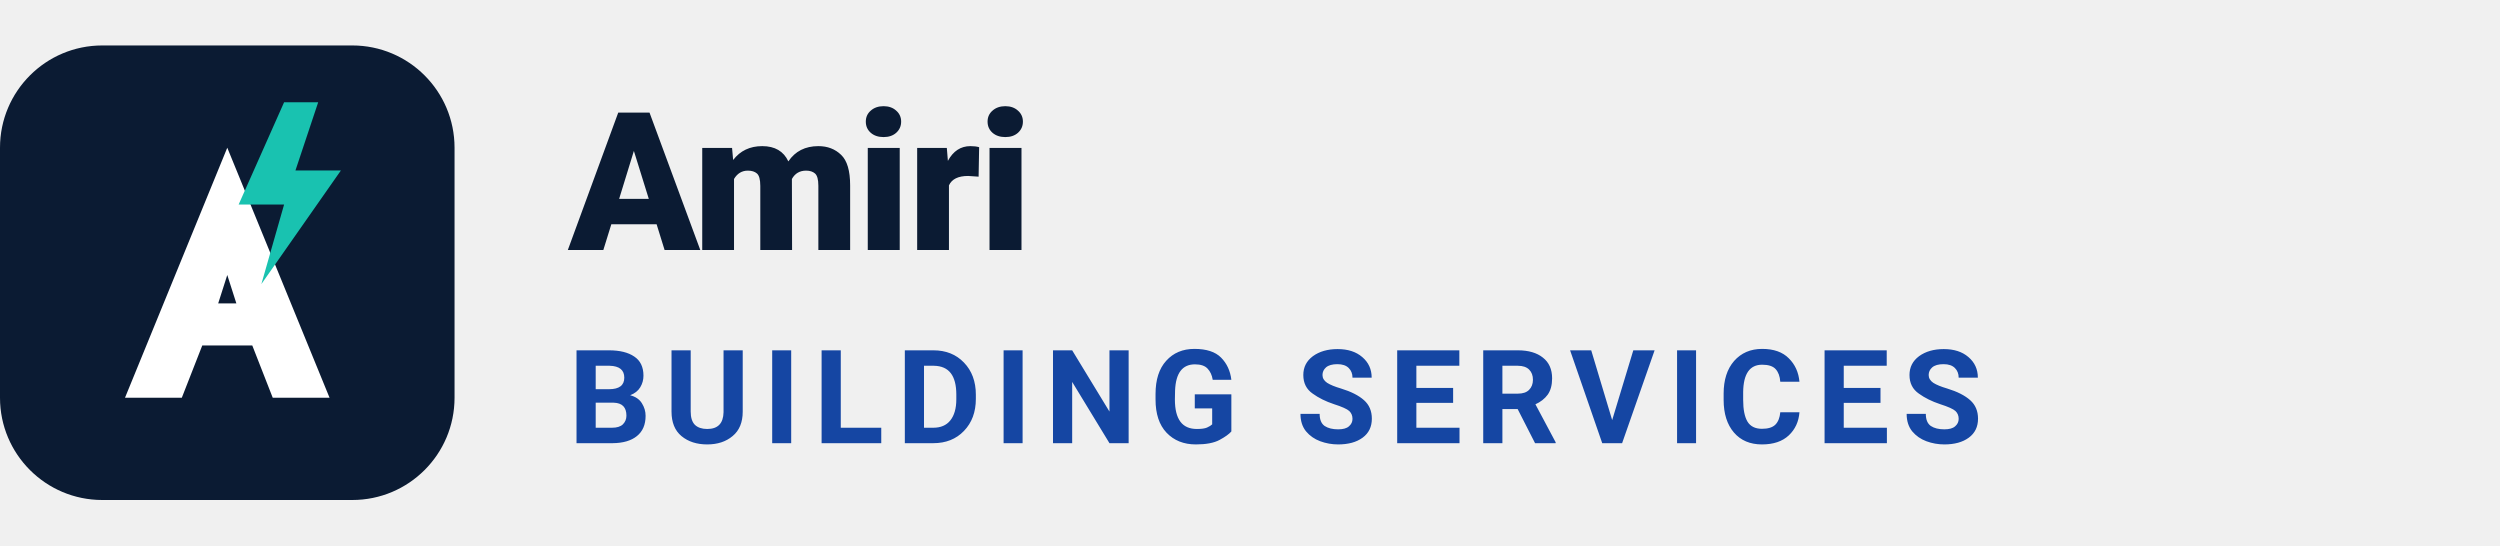
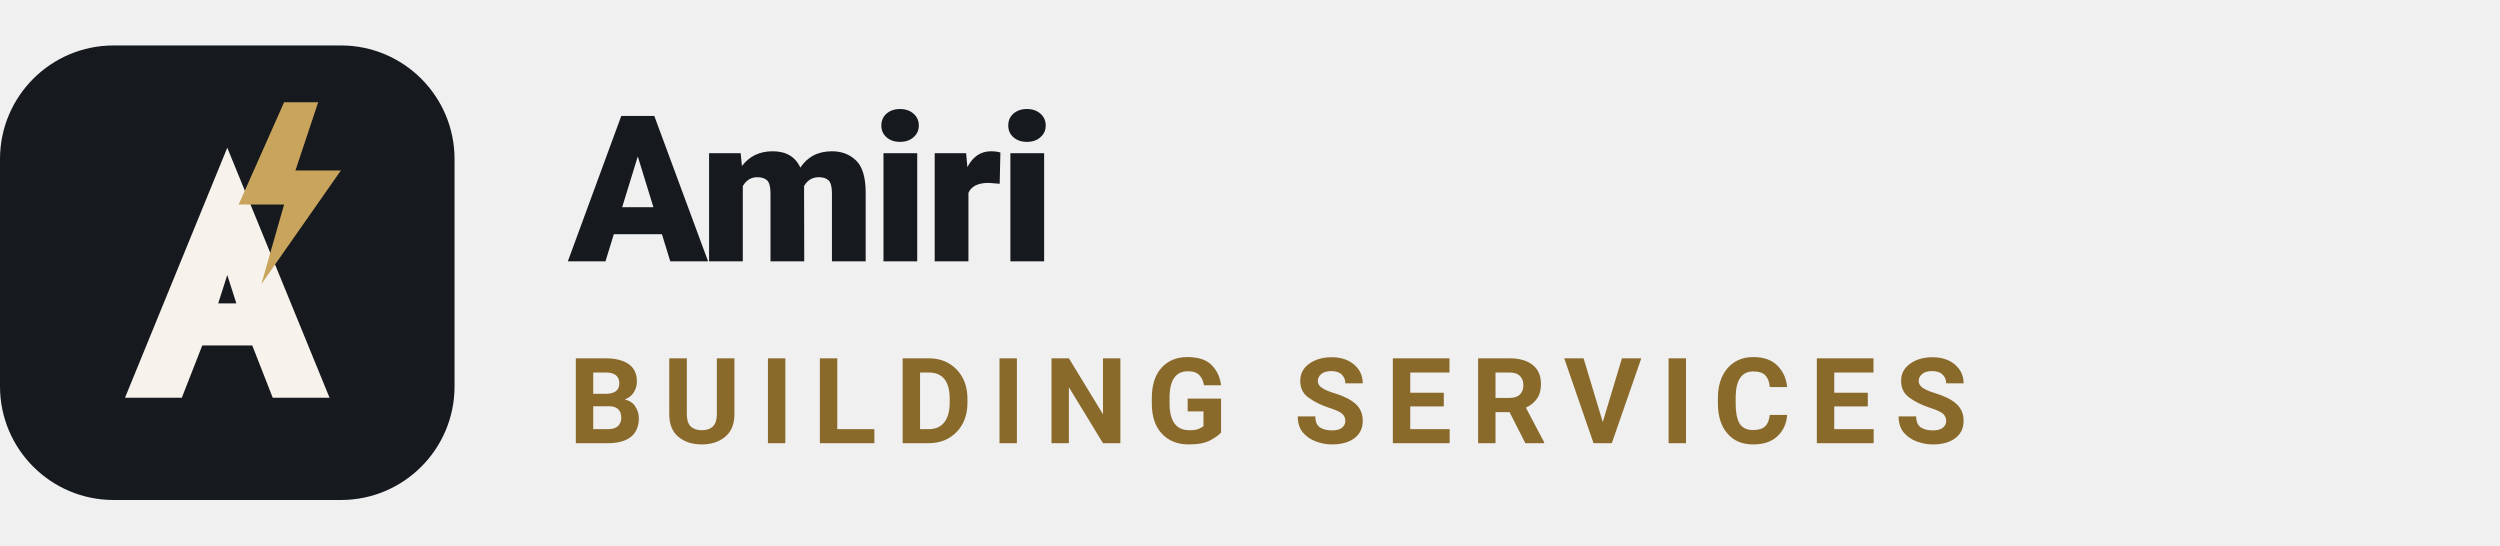
<svg xmlns="http://www.w3.org/2000/svg" viewBox="0 0 220 48" width="220" height="48" role="img" aria-labelledby="t">
-   <rect x="0" y="4" width="40" height="40" rx="9" fill="#0b1b33" />
-   <path d="M11 35 20 13h0l9 22h-5l-1.8-4.6h-4.4L16 35z M19.2 26.7h1.6L20 24.2z" fill="#fff" />
-   <path d="M25 9l-4 9h4l-2 7 7-10h-4l2-6z" fill="#19c2b0" />
-   <text x="50" y="22" font-family="system-ui,-apple-system,Segoe UI,Roboto,Arial,sans-serif" font-size="17" font-weight="800" fill="#0b1b33" letter-spacing="-.2">Amiri</text>
-   <text x="50" y="39" font-family="system-ui,-apple-system,Segoe UI,Roboto,Arial,sans-serif" font-size="11.5" font-weight="700" fill="#1546a3" letter-spacing="1.1">BUILDING SERVICES</text>
+   <rect x="0" y="4" width="40" height="40" rx="10" fill="#16191e" />
+   <path d="M11 35 20 13l9 22h-5l-1.8-4.6h-4.4L16 35z M19.2 26.7h1.6L20 24.2z" fill="#f7f3ec" />
+   <path d="M25 9l-4 9h4l-2 7 7-10h-4l2-6z" fill="#c9a45c" />
+   <text x="50" y="23" font-family="'Plus Jakarta Sans',system-ui,-apple-system,Segoe UI,Roboto,Arial,sans-serif" font-size="18" font-weight="800" fill="#16191e" letter-spacing="-.3">Amiri</text>
+   <text x="50" y="39" font-family="system-ui,-apple-system,Segoe UI,Roboto,Arial,sans-serif" font-size="10.5" font-weight="700" fill="#8a6a2a" letter-spacing="1.6">BUILDING SERVICES</text>
</svg>
